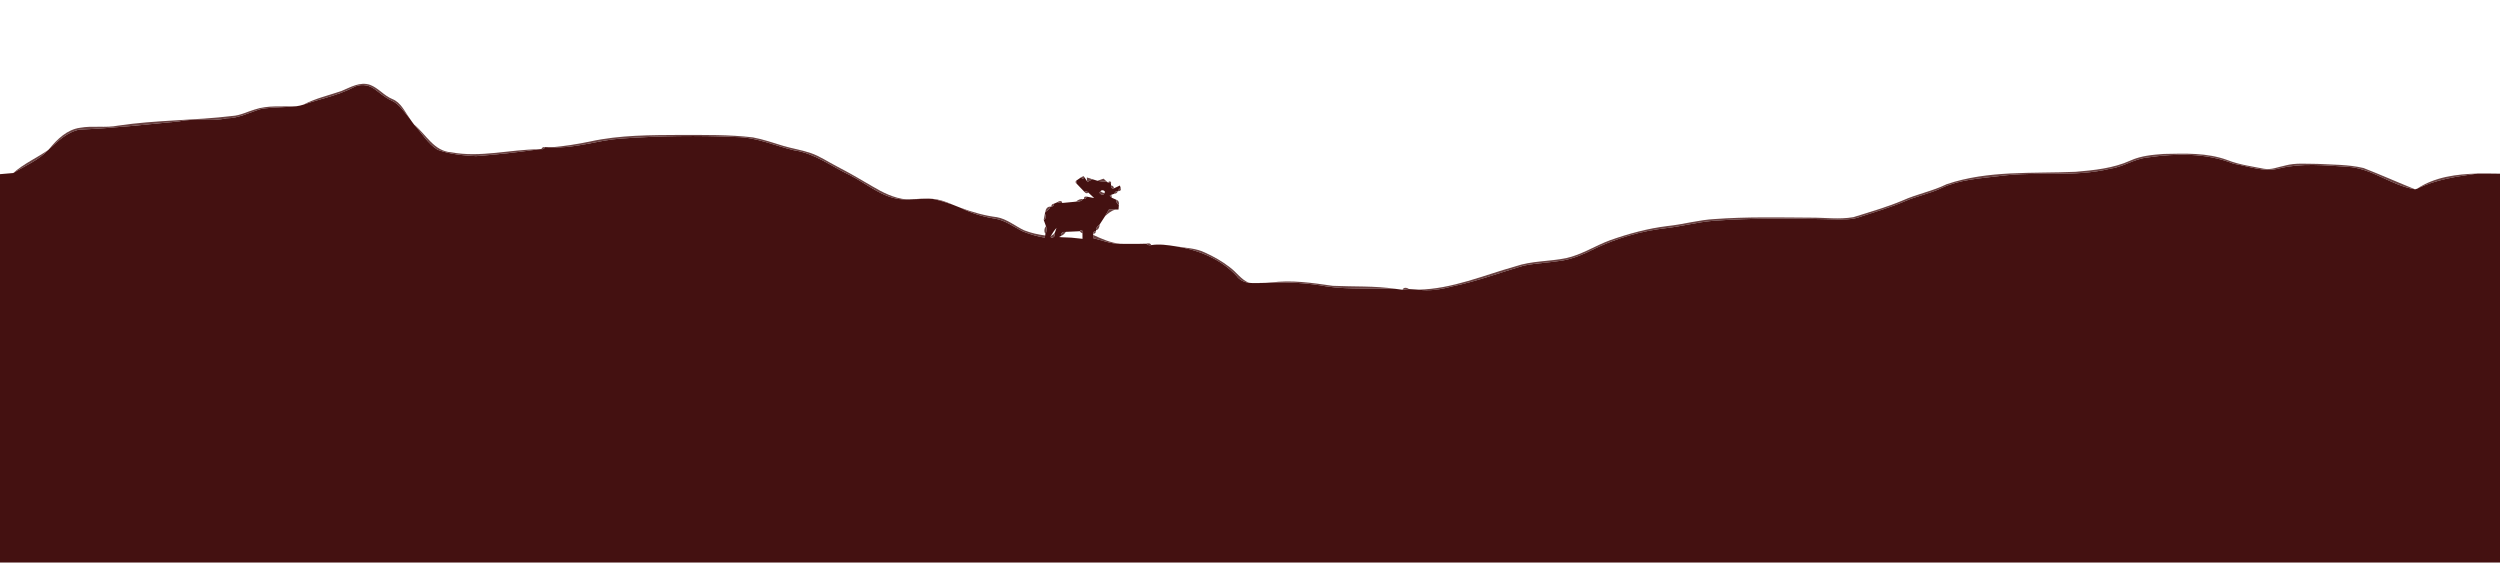
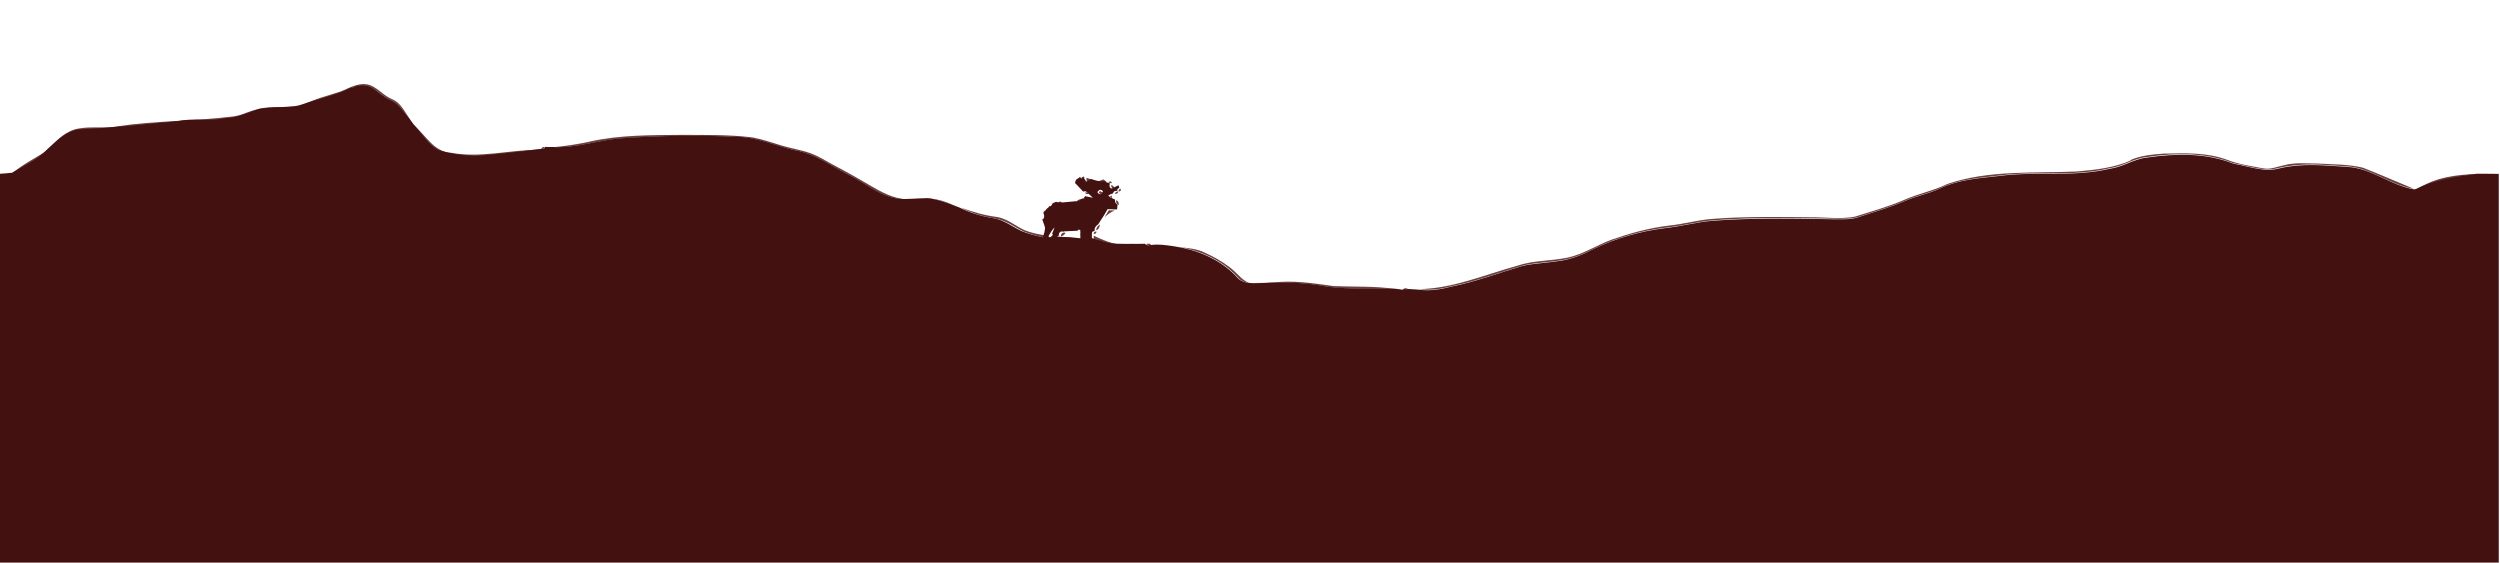
- <svg xmlns="http://www.w3.org/2000/svg" height="450pt" version="1.1" viewBox="0 0 2000 450" width="2000pt">
-   <g id="#441111cc">
-     <path d=" M 273.11 72.82 C 280.40 69.82 287.92 65.11 296.10 67.89 C 302.74 70.43 307.25       76.53 313.85 79.22 C 320.80 81.97 323.86 89.38 327.95 95.07 C 323.44 89.70       319.51 83.16 312.85 80.24 C 307.72 77.97 303.65 74.06 299.10 70.91 C 294.20       67.47 287.33 67.05 282.16 70.21 C 269.72 76.57 255.84 79.15 242.72 83.73 C       252.31 78.67 262.93 76.34 273.11 72.82 Z" fill="#441111" opacity="0.80" />
-     <path d=" M 203.49 87.68 C 214.33 83.98 225.96 85.46 237.19 84.98 C 227.79 85.99 218.26       85.70 208.90 87.13 C 199.69 89.85 191.03 94.67 181.13 94.65 C 168.69 97.54       155.92 94.28 143.48 97.08 C 116.89 99.61 90.31 102.62 63.61 103.68 C 53.84       105.56 46.38 112.89 39.24 119.31 C 45.59 111.46 53.68 103.60 64.15 102.19 C       74.21 100.40 84.50 102.47 94.53 100.48 C 124.82 95.96 155.57 96.44 185.93 92.76       C 192.12 92.38 197.65 89.42 203.49 87.68 Z" fill="#441111" opacity="0.80" />
-     <path d=" M 331.27 99.67 C 340.95 107.59 347.12 121.00 361.09 121.85 C 384.38 126.20       407.93 119.56 431.33 119.40 C 414.55 121.80 397.69 123.66 380.79 124.92 C 370.44       124.38 359.86 123.41 350.09 119.82 C 342.14 114.95 337.44 106.41 331.27 99.67 Z" fill="#441111" opacity="0.80" />
-     <path d=" M 472.05 113.21 C 495.97 107.94 520.63 108.09 545.00 107.93 C 564.10 108.02       583.30 107.61 602.31 109.91 C 610.51 111.43 618.41 114.19 626.38 116.62 C 633.71       118.84 641.35 119.93 648.61 122.44 C 655.89 124.94 662.26 129.37 669.06 132.87 C       678.86 137.96 688.44 143.45 697.93 149.09 C 706.31 154.10 715.31 158.57 725.17       159.54 C 707.81 160.14 694.51 147.48 679.94 140.14 C 665.34 133.22 651.91 122.67       635.52 120.30 C 620.04 116.72 605.29 109.75 589.11 109.65 C 558.41 108.20 527.59       108.69 496.92 110.84 C 478.36 112.06 460.51 118.87 441.74 117.80 C 451.92 116.86       462.04 115.29 472.05 113.21 Z" fill="#441111" opacity="0.80" />
-     <path d=" M 433.08 119.27 C 433.60 118.01 434.53 117.47 435.86 117.68 C 435.51 119.05       434.58 119.58 433.08 119.27 Z" fill="#441111" opacity="0.80" />
-     <path d=" M 10.64 138.42 C 19.05 130.81 29.57 126.34 38.74 119.86 C 31.03 128.14 20.12       132.54 10.64 138.42 Z" fill="#441111" opacity="0.80" />
-     <path d=" M 1704.39 128.41 C 1712.74 124.62 1722.01 123.81 1731.06 123.15 C 1748.05       122.79 1765.73 122.06 1781.97 128.06 C 1791.32 131.76 1801.31 133.06 1811.13       134.99 C 1816.93 136.13 1822.52 133.51 1828.12 132.44 C 1836.51 130.13 1845.32       131.13 1853.94 131.10 C 1866.21 131.77 1878.71 131.57 1890.76 134.39 C 1904.64       139.80 1918.26 145.88 1932.08 151.46 C 1912.97 148.55 1897.21 134.23 1877.60       133.43 C 1859.67 132.27 1841.31 130.36 1823.66 134.67 C 1811.34 138.14 1799.00       132.92 1786.92 131.01 C 1765.11 122.27 1740.95 122.65 1718.02 125.98 C 1707.44       127.03 1698.51 133.63 1688.01 135.00 C 1659.29 141.96 1629.57 136.98 1600.51       140.73 C 1584.60 142.71 1568.10 143.48 1553.34 150.36 C 1543.95 154.97 1533.53       156.73 1524.00 160.97 C 1512.41 165.94 1500.28 169.44 1488.33 173.38 C 1481.40       176.17 1473.77 175.42 1466.51 175.48 C 1434.51 174.72 1402.44 174.32 1370.49       176.65 C 1357.69 177.73 1345.25 181.13 1332.51 182.55 C 1312.89 184.82 1293.63       190.43 1275.81 198.91 C 1267.58 203.12 1258.99 206.87 1249.84 208.47 C 1239.42       210.14 1228.78 210.46 1218.45 212.63 C 1199.38 218.30 1180.67 225.36 1161.12       229.27 C 1152.51 231.62 1143.60 233.00 1134.70 231.72 C 1161.59 231.20 1186.75       220.27 1212.28 213.09 C 1225.36 208.60 1239.49 209.26 1252.93 206.50 C 1265.44       203.76 1276.21 196.50 1288.13 192.15 C 1302.97 186.91 1318.27 182.74 1333.93       180.84 C 1346.72 179.51 1359.18 175.85 1372.07 175.21 C 1397.33 173.36 1422.69       173.96 1448.00 174.10 C 1459.57 173.98 1471.34 175.77 1482.84 173.69 C 1496.06       169.47 1509.50 165.74 1522.31 160.29 C 1533.68 155.16 1546.11 152.91 1557.34       147.36 C 1590.45 136.13 1626.14 138.94 1660.51 137.44 C 1675.37 136.16 1690.65       134.66 1704.39 128.41 Z" fill="#441111" opacity="0.80" />
-     <path d=" M 1933.73 150.95 C 1947.92 141.42 1965.55 139.30 1982.22 138.82 C 1965.68       141.14 1948.87 143.49 1933.73 150.95 Z" fill="#441111" opacity="0.80" />
-     <path d=" M 866.87 140.89 L 867.33 141.49 C 867.53 143.14 864.96 143.38 865.27 141.59 C       865.67 141.41 866.47 141.06 866.87 140.89 Z" fill="#441111" opacity="0.80" />
-     <path d=" M 869.45 141.94 C 870.94 142.41 872.46 142.90 873.97 143.40 C 872.54 144.13       871.13 144.88 869.74 145.66 L 869.66 145.01 C 869.56 143.99 869.49 142.96 869.45       141.94 Z" fill="#441111" opacity="0.80" />
-     <path d=" M 877.92 144.60 C 879.55 144.05 881.20 143.51 882.84 142.93 C 883.73 143.75       884.62 144.56 885.55 145.37 C 882.99 145.25 880.41 145.18 877.92 144.60 Z" fill="#441111" opacity="0.80" />
-     <path d=" M 861.37 147.03 C 860.07 146.35 860.22 144.51 861.63 144.09 C 861.57 144.82       861.43 146.29 861.37 147.03 Z" fill="#441111" opacity="0.80" />
-     <path d=" M 886.55 146.22 C 886.69 144.56 889.39 144.90 888.82 146.60 C 888.25 146.50       887.12 146.32 886.55 146.22 Z" fill="#441111" opacity="0.80" />
-     <path d=" M 861.98 147.64 C 863.72 149.38 865.41 151.18 867.08 153.00 C 865.33 151.25       863.65 149.45 861.98 147.64 Z" fill="#441111" opacity="0.80" />
-     <path d=" M 888.80 148.35 C 890.05 148.30 891.18 149.40 891.13 150.68 C 889.71 151.61       888.44 149.61 888.80 148.35 Z" fill="#441111" opacity="0.80" />
-     <path d=" M 894.98 152.88 C 894.69 151.55 895.23 150.83 896.60 150.72 C 896.95 152.08       896.41 152.81 894.98 152.88 Z" fill="#441111" opacity="0.80" />
-     <path d=" M 867.61 153.54 C 868.80 152.92 869.83 153.10 870.71 154.10 C 869.54 154.95       868.51 154.77 867.61 153.54 Z" fill="#441111" opacity="0.80" />
-     <path d=" M 883.48 154.46 C 883.20 157.26 877.66 154.74 880.45 153.10 C 881.31 153.79       882.39 154.20 883.48 154.46 Z" fill="#441111" opacity="0.80" />
-     <path d=" M 891.56 154.93 C 891.89 153.51 892.77 152.85 894.22 152.94 C 893.85 154.28       892.96 154.95 891.56 154.93 Z" fill="#441111" opacity="0.80" />
-     <path d=" M 887.74 156.66 C 888.06 156.45 888.72 156.05 889.04 155.84 C 889.16 156.44       889.38 157.63 889.49 158.22 C 889.05 157.83 888.18 157.05 887.74 156.66 Z" fill="#441111" opacity="0.80" />
-     <path d=" M 867.14 159.20 C 867.05 157.70 867.73 157.06 869.16 157.26 C 869.14 158.57       868.47 159.22 867.14 159.20 Z" fill="#441111" opacity="0.80" />
-     <path d=" M 730.79 159.37 C 734.93 159.01 739.06 158.76 743.23 158.91 C 739.09 159.08       734.92 159.31 730.79 159.37 Z" fill="#441111" opacity="0.80" />
-     <path d=" M 745.88 159.07 C 751.31 159.45 756.45 161.20 761.38 163.44 C 756.28 161.73       751.15 160.13 745.88 159.07 Z" fill="#441111" opacity="0.80" />
-     <path d=" M 860.91 161.29 C 862.39 159.75 864.43 159.01 866.57 159.23 C 865.20 160.97       863.04 161.61 860.91 161.29 Z" fill="#441111" opacity="0.80" />
-     <path d=" M 893.19 159.87 C 894.90 160.36 895.48 162.30 895.11 163.89 C 893.59 163.18       892.76 161.49 893.19 159.87 Z" fill="#441111" opacity="0.80" />
-     <path d=" M 846.08 161.71 C 847.13 160.64 849.77 160.26 849.76 162.38 C 848.47 162.52       847.25 162.30 846.08 161.71 Z" fill="#441111" opacity="0.80" />
-     <path d=" M 851.72 162.20 C 854.27 161.96 856.83 161.72 859.39 161.46 C 856.85 161.76       854.20 161.95 851.72 162.20 Z" fill="#441111" opacity="0.80" />
-     <path d=" M 841.08 165.26 C 841.02 163.92 841.72 163.15 843.18 162.96 C 843.13 164.42       842.43 165.18 841.08 165.26 Z" fill="#441111" opacity="0.80" />
-     <path d=" M 836.26 169.53 C 836.46 167.35 837.88 165.07 840.35 165.32 C 839.71 167.31       837.97 168.52 836.26 169.53 Z" fill="#441111" opacity="0.80" />
-     <path d=" M 768.74 166.36 C 778.07 169.73 787.64 172.52 797.52 173.74 C 805.67 175.18       812.15 180.96 819.51 184.31 C 824.84 186.40 830.46 187.62 836.13 188.39 C 836.03       188.83 835.84 189.71 835.74 190.14 C 829.85 189.12 824.07 187.44 818.53 185.27 C       810.99 181.58 804.06 176.05 795.53 174.83 C 786.22 173.36 777.15 170.60 768.74       166.36 Z" fill="#441111" opacity="0.80" />
-     <path d=" M 887.24 167.50 C 888.85 167.56 890.47 167.62 892.11 167.65 C 888.97 168.74       886.31 170.79 883.95 173.07 C 885.08 171.23 886.14 169.36 887.24 167.50 Z" fill="#441111" opacity="0.80" />
-     <path d=" M 834.96 175.88 C 835.20 174.62 835.67 172.11 835.91 170.86 C 836.78 172.45       837.13 175.16 834.96 175.88 Z" fill="#441111" opacity="0.80" />
-     <path d=" M 876.80 184.24 C 876.68 182.18 878.17 180.67 879.74 179.57 C 879.65 181.53       878.92 183.71 876.80 184.24 Z" fill="#441111" opacity="0.80" />
-     <path d=" M 836.78 180.98 C 837.62 183.01 837.47 185.13 836.32 187.36 C 835.19 185.32       835.22 182.79 836.78 180.98 Z" fill="#441111" opacity="0.80" />
-     <path d=" M 863.89 184.97 C 864.58 182.87 867.67 185.45 865.96 186.68 C 865.06 186.35       864.37 185.78 863.89 184.97 Z" fill="#441111" opacity="0.80" />
-     <path d=" M 848.98 188.70 C 847.89 186.96 850.79 184.58 852.34 185.88 C 851.60 187.21       850.33 188.10 848.98 188.70 Z" fill="#441111" opacity="0.80" />
-     <path d=" M 852.61 185.48 C 856.08 185.29 859.68 185.13 863.20 185.01 C 859.65 185.19       856.12 185.35 852.61 185.48 Z" fill="#441111" opacity="0.80" />
-     <path d=" M 874.56 186.98 C 874.54 185.55 875.25 184.90 876.71 185.02 C 876.62 186.38       875.91 187.04 874.56 186.98 Z" fill="#441111" opacity="0.80" />
-     <path d=" M 840.60 188.87 C 841.48 188.25 842.42 187.69 843.35 187.09 C 845.38 189.07       840.19 191.84 840.60 188.87 Z" fill="#441111" opacity="0.80" />
-     <path d=" M 874.53 190.51 C 874.53 189.66 874.54 188.80 874.56 187.95 C 881.46 191.12       888.62 194.32 896.27 195.04 C 888.73 195.21 881.71 192.29 874.53 190.51 Z" fill="#441111" opacity="0.80" />
-     <path d=" M 847.27 189.62 C 850.60 189.67 853.85 189.86 857.20 190.13 C 853.83 190.02       850.58 190.04 847.27 189.62 Z" fill="#441111" opacity="0.80" />
-     <path d=" M 901.69 195.12 C 904.55 195.05 907.41 195.09 910.28 195.10 C 907.43 195.16       904.47 195.11 901.69 195.12 Z" fill="#441111" opacity="0.80" />
-     <path d=" M 916.97 194.96 C 918.32 194.51 920.41 194.37 920.96 196.08 C 919.50 196.55       918.00 196.01 916.97 194.96 Z" fill="#441111" opacity="0.80" />
-     <path d=" M 940.78 197.10 C 948.57 198.35 956.75 198.51 963.97 202.05 C 970.88 205.17       977.54 208.91 983.55 213.58 C 989.01 217.44 992.72 223.53 999.03 226.20 C 995.19       225.75 991.55 224.00 989.28 220.76 C 976.69 207.24 958.77 199.89 940.78 197.10       Z" fill="#441111" opacity="0.80" />
-     <path d=" M 1016.63 226.03 C 1033.20 223.76 1049.76 226.31 1066.17 228.65 C 1082.84       229.42 1099.65 228.59 1116.22 231.06 C 1098.04 230.34 1079.75 231.75 1061.67       229.22 C 1046.80 226.38 1031.72 225.68 1016.63 226.03 Z" fill="#441111" opacity="0.80" />
-     <path d=" M 1002.78 226.47 C 1005.95 226.47 1009.01 226.36 1012.26 226.28 C 1009.12       226.46 1005.87 226.46 1002.78 226.47 Z" fill="#441111" opacity="0.80" />
-     <path d=" M 1122.01 231.81 C 1122.83 229.61 1125.64 230.02 1127.13 231.26 C 1125.85       231.40 1123.29 231.67 1122.01 231.81 Z" fill="#441111" opacity="0.80" />
-   </g>
-   <g id="#441111ff">
-     <path d=" M 282.16 70.21 C 287.33 67.05 294.20 67.47 299.10 70.91 C 303.65 74.06 307.72       77.97 312.85 80.24 C 319.51 83.16 323.44 89.70 327.95 95.07 C 329.03 96.62       330.09 98.19 331.27 99.67 C 337.44 106.41 342.14 114.95 350.09 119.82 C 359.86       123.41 370.44 124.38 380.79 124.92 C 397.69 123.66 414.55 121.80 431.33 119.40 C       431.77 119.37 432.64 119.30 433.08 119.27 C 434.58 119.58 435.51 119.05 435.86       117.68 C 437.81 117.80 439.77 117.86 441.74 117.80 C 460.51 118.87 478.36 112.06       496.92 110.84 C 527.59 108.69 558.41 108.20 589.11 109.65 C 605.29 109.75 620.04       116.72 635.52 120.30 C 651.91 122.67 665.34 133.22 679.94 140.14 C 694.51 147.48       707.81 160.14 725.17 159.54 C 727.04 159.57 728.91 159.46 730.79 159.37 C 734.92       159.31 739.09 159.08 743.23 158.91 C 743.89 158.95 745.22 159.03 745.88 159.07 C       751.15 160.13 756.28 161.73 761.38 163.44 C 763.83 164.39 766.28 165.38 768.74       166.36 C 777.15 170.60 786.22 173.36 795.53 174.83 C 804.06 176.05 810.99 181.58       818.53 185.27 C 824.07 187.44 829.85 189.12 835.74 190.14 C 835.84 189.71 836.03       188.83 836.13 188.39 L 836.32 187.36 C 837.47 185.13 837.62 183.01 836.78 180.98       C 836.18 179.27 835.58 177.56 834.96 175.88 C 837.13 175.16 836.78 172.45 835.91       170.86 C 836.00 170.53 836.18 169.86 836.26 169.53 C 837.97 168.52 839.71 167.31       840.35 165.32 L 841.08 165.26 C 842.43 165.18 843.13 164.42 843.18 162.96 C       844.14 162.55 845.11 162.13 846.08 161.71 C 847.25 162.30 848.47 162.52 849.76       162.38 C 850.25 162.33 851.23 162.24 851.72 162.20 C 854.20 161.95 856.85 161.76       859.39 161.46 C 859.77 161.41 860.53 161.33 860.91 161.29 C 863.04 161.61 865.20       160.97 866.57 159.23 L 867.14 159.20 C 868.47 159.22 869.14 158.57 869.16 157.26       C 871.22 157.60 873.28 158.02 875.34 158.43 C 873.80 156.98 872.22 155.57 870.71       154.10 C 869.83 153.10 868.80 152.92 867.61 153.54 L 867.08 153.00 C 865.41       151.18 863.72 149.38 861.98 147.64 L 861.37 147.03 C 861.43 146.29 861.57 144.82       861.63 144.09 C 862.85 143.27 864.05 142.42 865.27 141.59 C 864.96 143.38 867.53       143.14 867.33 141.49 C 868.14 142.63 868.91 143.81 869.66 145.01 L 869.74 145.66       C 871.13 144.88 872.54 144.13 873.97 143.40 C 875.27 143.82 876.58 144.24 877.92       144.60 C 880.41 145.18 882.99 145.25 885.55 145.37 C 885.87 145.66 886.20 145.94       886.55 146.22 C 887.12 146.32 888.25 146.50 888.82 146.60 C 888.82 147.04 888.81       147.91 888.80 148.35 C 888.44 149.61 889.71 151.61 891.13 150.68 C 892.75 149.97       894.34 149.18 895.94 148.40 C 896.16 149.17 896.37 149.94 896.60 150.72 C 895.23       150.83 894.69 151.55 894.98 152.88 L 894.22 152.94 C 892.77 152.85 891.89 153.51       891.56 154.93 C 890.71 155.23 889.87 155.53 889.04 155.84 C 888.72 156.05 888.06       156.45 887.74 156.66 C 888.18 157.05 889.05 157.83 889.49 158.22 C 890.72 158.75       891.96 159.30 893.19 159.87 C 892.76 161.49 893.59 163.18 895.11 163.89 C 894.99       165.14 894.88 166.39 894.80 167.64 C 894.13 167.64 892.78 167.65 892.11 167.65 C       890.47 167.62 888.85 167.56 887.24 167.50 C 886.14 169.36 885.08 171.23 883.95       173.07 C 882.53 175.23 881.08 177.37 879.74 179.57 C 878.17 180.67 876.68 182.18       876.80 184.24 L 876.71 185.02 C 875.25 184.90 874.54 185.55 874.56 186.98 L       874.56 187.95 C 874.54 188.80 874.53 189.66 874.53 190.51 C 881.71 192.29 888.73       195.21 896.27 195.04 C 898.07 195.14 899.88 195.13 901.69 195.12 C 904.47 195.11       907.43 195.16 910.28 195.10 C 911.95 195.07 915.30 195.00 916.97 194.96 C 918.00       196.01 919.50 196.55 920.96 196.08 C 927.56 195.05 934.24 196.06 940.78 197.10 C       958.77 199.89 976.69 207.24 989.28 220.76 C 991.55 224.00 995.19 225.75 999.03       226.20 C 1000.26 226.38 1001.51 226.47 1002.78 226.47 C 1005.87 226.46 1009.12       226.46 1012.26 226.28 C 1013.70 226.21 1015.16 226.11 1016.63 226.03 C 1031.72       225.68 1046.80 226.38 1061.67 229.22 C 1079.75 231.75 1098.04 230.34 1116.22       231.06 C 1118.15 231.24 1120.08 231.48 1122.01 231.81 C 1123.29 231.67 1125.85       231.40 1127.13 231.26 C 1129.62 231.41 1132.14 231.57 1134.70 231.72 C 1143.60       233.00 1152.51 231.62 1161.12 229.27 C 1180.67 225.36 1199.38 218.30 1218.45       212.63 C 1228.78 210.46 1239.42 210.14 1249.84 208.47 C 1258.99 206.87 1267.58       203.12 1275.81 198.91 C 1293.63 190.43 1312.89 184.82 1332.51 182.55 C 1345.25       181.13 1357.69 177.73 1370.49 176.65 C 1402.44 174.32 1434.51 174.72 1466.51       175.48 C 1473.77 175.42 1481.40 176.17 1488.33 173.38 C 1500.28 169.44 1512.41       165.94 1524.00 160.97 C 1533.53 156.73 1543.95 154.97 1553.34 150.36 C 1568.10       143.48 1584.60 142.71 1600.51 140.73 C 1629.57 136.98 1659.29 141.96 1688.01       135.00 C 1698.51 133.63 1707.44 127.03 1718.02 125.98 C 1740.95 122.65 1765.11       122.27 1786.92 131.01 C 1799.00 132.92 1811.34 138.14 1823.66 134.67 C 1841.31       130.36 1859.67 132.27 1877.60 133.43 C 1897.21 134.23 1912.97 148.55 1932.08       151.46 C 1932.49 151.33 1933.32 151.08 1933.73 150.95 C 1948.87 143.49 1965.68       141.14 1982.22 138.82 C 1988.12 138.74 1994.03 138.89 2000.00 138.94 L 2000.00       450.00 L 0.00 450.00 L 0.00 139.33 C 3.55 139.08 7.10 138.80 10.64 138.42 C       20.12 132.54 31.03 128.14 38.74 119.86 L 39.24 119.31 C 46.38 112.89 53.84       105.56 63.61 103.68 C 90.31 102.62 116.89 99.61 143.48 97.08 C 155.92 94.28       168.69 97.54 181.13 94.65 C 191.03 94.67 199.69 89.85 208.90 87.13 C 218.26       85.70 227.79 85.99 237.19 84.98 C 239.07 84.76 240.91 84.28 242.72 83.73 C       255.84 79.15 269.72 76.57 282.16 70.21 M 883.48 154.46 C 885.28 152.78 881.13       151.11 880.45 153.10 C 877.66 154.74 883.20 157.26 883.48 154.46 M 840.60 188.87       C 840.19 191.84 845.38 189.07 843.35 187.09 C 844.22 185.62 844.63 183.92 845.20       182.32 C 843.42 184.32 841.92 186.54 840.60 188.87 M 863.89 184.97 L 863.20       185.01 C 859.68 185.13 856.08 185.29 852.61 185.48 L 852.34 185.88 C 850.79       184.58 847.89 186.96 848.98 188.70 C 848.55 188.93 847.70 189.39 847.27 189.62 C       850.58 190.04 853.83 190.02 857.20 190.13 C 860.19 190.40 862.94 190.76 866.02       191.05 C 865.99 189.59 865.97 188.13 865.96 186.68 C 867.67 185.45 864.58 182.87       863.89 184.97 Z" fill="#441111" opacity="1.00" />
+ <svg xmlns="http://www.w3.org/2000/svg" height="563" viewBox="0 0 2000 450" width="2500">
+   <g style="fill:#411">
+     <path d="m273 72.8c7.3-3 14.8-7.7 23-4.9 6.6 2.5 11.1 8.6 17.8 11.3 6.9 2.8 10 10.2 14 15.8-4.5-5.4-8.4-11.9-15-14.8-5.1-2.3-9.2-6.2-13.8-9.3-4.9-3.4-11.8-3.9-16.9-.7-12.4 6.4-26.3 8.9-39.4 13.5 9.6-5.1 20-7.4 30.4-10.9" style="opacity:.8" />
+     <path d="m203 88c10.8-3.7 22.5-2.2 33.7-2.7-9.4 1-18.9.7-28 2.1-9.2 2.7-17.9 7.5-27.8 7.5-12.4 2.9-25-.4-37.7 2.4-26.6 2.5-53 5.5-79.9 6.6-9.8 1.9-17.2 9.2-24.4 15.6 6.4-7.9 14.4-15.7 24.9-17 10-1.8 20.3.3 30.4-1.7 30-4.5 61-4 91-7.7 6.2-.4 11.7-3.3 17.6-5.1" style="opacity:.8" />
+     <path d="m331 100c9.7 7.9 15.9 21.3 29.8 22 23.3 4.4 46.8-2.3 70-2.4-16.8 2.4-33.6 4.3-51 5.5-10.4-.5-20.9-1.5-30.7-5.1-7.9-4.9-12.6-13.4-18.8-20" style="opacity:.8" />
+     <path d="m472 113c23.9-5.3 48.6-5.1 72.9-5.3 19 .1 38-.3 57 2 8.2 1.5 16 4.3 24 6.7 7.3 2.2 15 3.3 22 5.8 7.3 2.5 13.6 6.9 20.4 10.4 9.8 5.1 19.4 10.6 28.9 16.2 8.4 5 17.4 9.5 27 10.4-17.4.6-30.7-12-45-19.4-14.6-6.9-28-17.5-44-19.8-15.5-3.6-30-10.5-46-10.6-30.7-1.5-62-1-92 1.2-18.6 1.2-36.4 8-55 7 10.2-.9 20.3-2.5 30-4.6" style="opacity:.8" />
+     <path d="m433 119c.5-1.3 1.4-1.8 2.8-1.6-.4 1.4-1.3 1.9-2.8 1.6" style="opacity:.8" />
+     <path d="m10.6 138c8.4-7.6 18.9-12 28-18.6-7.7 8.3-18.6 12.7-28 18.6" style="opacity:.8" />
+     <path d="m1704 128c8.3-3.8 17.6-4.6 26.7-5.3 17-.4 34.7-1.1 50.9 4.9 9.3 3.7 19.3 5 29 6.9 5.8 1.1 11.4-1.5 17-2.6 8.4-2.3 17.2-1.3 25.8-1.3 12.3.7 24.8.5 36.8 3.3 13.9 5.4 27.5 11.5 41 17-19-2.9-34.9-17.2-54-18-17.9-1.2-36-3.1-53.9 1.2-12.3 3.5-24.7-1.8-36.7-3.7-21.8-8.7-46-8.4-68.9-5-10.6 1-19.5 7.6-30 9-28.7 7-58 2-87 5.7-15.9 2-32.4 2.8-47 9.6-9.4 4.6-19.8 6.4-29.3 10.6-11.6 5-23.7 8.5-35.7 12.4-6.9 2.8-14.6 2-21.8 2.1-32-.8-64-1.2-96 1.2-12.8 1.1-25 4.5-38 5.9-19.6 2.3-38.9 7.9-56.7 16.4-8.2 4.2-16.8 8-26 9.6-10.4 1.7-21 2-31.4 4.2-19 5.7-37.8 12.7-57 16.6-8.6 2.3-17.5 3.7-26.4 2.4 26.9-.5 52-11.4 78-18.6 13-4.5 27-3.8 40.7-6.6 12.5-2.7 23.3-10 35-14.3 14.8-5.2 30-9.4 45.8-11.3 12.8-1.3 25-5 38-5.6 25-1.8 50.6-1.3 75.9-1.1 11.6-.1 23.3 1.7 34.8-.4 13.2-4.2 26.7-7.9 39.5-13.4 11.4-5.1 23.8-7.4 35-12.9 33-11.2 68.8-8.4 103-9.9 14.9-1.3 30-2.8 43.9-9" style="opacity:.8" />
+     <path d="m1934 151c14.2-9.5 31.8-11.6 48-12-16.5 2.3-33 4.7-48 12" style="opacity:.8" />
+     <path d="m867 141l.5.6c.2 1.6-2.4 1.9-2.1.1.4-.2 1.2-.5 1.6-.7" style="opacity:.8" />
+     <path d="m869 142c1.5.5 3 1 4.5 1.5-1.4.7-2.8 1.5-4.2 2.3v-.7c-.1-1-.2-2-.2-3.1" style="opacity:.8" />
+     <path d="m878 145c1.6-.5 3.3-1.1 4.9-1.7.9.8 1.8 1.6 2.7 2.4-2.6-.1-5.1-.2-7.6-.8" style="opacity:.8" />
+     <path d="m861 147c-1.3-.7-1.1-2.5.3-2.9-.1.7-.2 2.2-.3 2.9" style="opacity:.8" />
+     <path d="m887 146c.1-1.7 2.8-1.3 2.3.4-.6-.1-1.7-.3-2.3-.4" style="opacity:.8" />
+     <path d="m862 148c1.7 1.7 3.4 3.5 5.1 5.4-1.8-1.8-3.4-3.6-5.1-5.4" style="opacity:.8" />
+     <path d="m889 148c1.3 0 2.4 1.1 2.3 2.3-1.4.9-2.7-1.1-2.3-2.3" style="opacity:.8" />
+     <path d="m895 153c-.3-1.3.3-2 1.6-2.2.4 1.4-.2 2.1-1.6 2.2" style="opacity:.8" />
+     <path d="m868 154c1.2-.6 2.2-.4 3.1.6-1.2.8-2.2.7-3.1-.6" style="opacity:.8" />
+     <path d="m883 154c-.3 2.8-5.8.3-3-1.4.9.7 1.9 1.1 3 1.4" style="opacity:.8" />
+     <path d="m892 155c.3-1.4 1.2-2.1 2.7-2-.4 1.3-1.3 2-2.7 2" style="opacity:.8" />
+     <path d="m888 157c.3-.2 1-.6 1.3-.8.1.6.3 1.8.5 2.4-.4-.4-1.3-1.2-1.8-1.6" style="opacity:.8" />
+     <path d="m867 159c-.1-1.5.6-2.1 2-1.9 0 1.3-.7 2-2 1.9" style="opacity:.8" />
+     <path d="m731 159c4.1-.4 8.3-.6 12.4-.5-4.1.2-8.3.4-12.4.5" style="opacity:.8" />
+     <path d="m746 159c5.4.4 10.6 2.1 15.5 4.4-5.1-1.7-10.2-3.3-15.5-4.4" style="opacity:.8" />
+     <path d="m861 161c1.5-1.5 3.5-2.3 5.7-2.1-1.4 1.7-3.5 2.4-5.7 2.1" style="opacity:.8" />
+     <path d="m893 160c1.7.5 2.3 2.4 1.9 4-1.5-.7-2.4-2.4-1.9-4" style="opacity:.8" />
+     <path d="m846 162c1-1.1 3.7-1.5 3.7.7-1.3.1-2.5-.1-3.7-.7" style="opacity:.8" />
+     <path d="m852 162c2.5-.2 5.1-.5 7.7-.7-2.5.3-5.2.5-7.7.7" style="opacity:.8" />
+     <path d="m841 165c-.1-1.3.6-2.1 2.1-2.3 0 1.5-.8 2.2-2.1 2.3" style="opacity:.8" />
+     <path d="m836 170c.2-2.2 1.6-4.5 4.1-4.2-.6 2-2.4 3.2-4.1 4.2" style="opacity:.8" />
+     <path d="m769 166c9.3 3.4 18.9 6.2 28.8 7.4 8.1 1.4 14.6 7.2 22 10.6 5.3 2.1 11 3.3 16.6 4.1-.1.4-.3 1.3-.4 1.8-5.9-1-11.7-2.7-17.2-4.9-7.5-3.7-14.5-9.2-23-10.4-9.3-1.5-18.4-4.2-26.8-8.5" style="opacity:.8" />
+     <path d="m887 168c1.6.1 3.2.1 4.9.2-3.1 1.1-5.8 3.1-8.2 5.4 1.1-1.8 2.2-3.7 3.3-5.6" style="opacity:.8" />
+     <path d="m835 176c.2-1.3.7-3.8.9-5 .9 1.6 1.2 4.3-.9 5" style="opacity:.8" />
+     <path d="m877 184c-.1-2.1 1.4-3.6 2.9-4.7-.1 2-.8 4.1-2.9 4.7" style="opacity:.8" />
+     <path d="m837 181c.8 2 .7 4.2-.5 6.4-1.1-2-1.1-4.6.5-6.4" style="opacity:.8" />
+     <path d="m864 185c.7-2.1 3.8.5 2.1 1.7-.9-.3-1.6-.9-2.1-1.7" style="opacity:.8" />
+     <path d="m849 189c-1.1-1.7 1.8-4.1 3.4-2.8-.7 1.3-2 2.2-3.4 2.8" style="opacity:.8" />
+     <path d="m853 185c3.5-.2 7-.3 10.6-.5-3.6.2-7.1.3-10.6.5" style="opacity:.8" />
+     <path d="m875 187c0-1.4.7-2.1 2.2-2-.1 1.4-.8 2-2.2 2" style="opacity:.8" />
+     <path d="m841 189c.9-.6 1.8-1.2 2.8-1.8 2 2-3.2 4.8-2.8 1.8" style="opacity:.8" />
+     <path d="m875 191c0-.8 0-1.7 0-2.6 6.9 3.2 14 6.4 21.7 7.1-7.5.2-14.6-2.8-21.7-4.5" style="opacity:.8" />
+     <path d="m847 190c3.3 0 6.6.2 9.9.5-3.4-.1-6.6-.1-9.9-.5" style="opacity:.8" />
+     <path d="m902 195c2.9-.1 5.7 0 8.6 0-2.9.1-5.8 0-8.6 0" style="opacity:.8" />
+     <path d="m917 195c1.4-.5 3.4-.6 4 1.1-1.5.5-3-.1-4-1.1" style="opacity:.8" />
+     <path d="m941 197c7.8 1.3 16 1.4 23 5 6.9 3.1 13.6 6.9 19.6 11.5 5.5 3.9 9.2 9.9 15.5 12.6-3.8-.4-7.5-2.2-9.8-5.4-12.6-13.5-30.5-20.9-48-23.7" style="opacity:.8" />
+     <path d="m1017 226c16.6-2.3 33 .3 49.5 2.6 16.7.8 33.5-.1 50 2.4-18-.7-36.5.7-55-1.8-14.9-2.8-30-3.5-45-3.2" style="opacity:.8" />
+     <path d="m1003 226c3.2 0 6.2-.1 9.5-.2-3.1.2-6.4.2-9.5.2" style="opacity:.8" />
+     <path d="m1122 232c.8-2.2 3.6-1.8 5.1-.6-1.3.1-3.8.4-5.1.6" style="opacity:.8" />
+     <path d="m282 70c5.2-3.2 12-2.7 16.9.7 4.5 3.2 8.6 7 13.8 9.3 6.7 2.9 10.6 9.5 15 14.8 1.1 1.6 2.1 3.1 3.3 4.6 6.2 6.7 10.9 15.3 18.8 20 9.8 3.6 20.4 4.6 30.7 5.1 16.9-1.3 33.8-3.1 51-5.5.4 0 1.3-.1 1.8-.1 1.5.3 2.4-.2 2.8-1.6 1.9.1 3.9.2 5.9.1 18.8 1.1 36.6-5.7 55-7 30.7-2.2 61-2.6 92-1.2 16.2.1 30.9 7 46 10.6 16.4 2.4 29.8 12.9 44 19.8 14.6 7.3 27.9 20 45 19.4 1.9 0 3.7-.1 5.6-.2 4.1-.1 8.3-.3 12.4-.5.7 0 2 .1 2.6.2 5.3 1.1 10.4 2.7 15.5 4.4 2.5.9 4.9 1.9 7.4 2.9 8.4 4.2 17.5 7 26.8 8.5 8.5 1.2 15.5 6.8 23 10.4 5.5 2.2 11.3 3.8 17.2 4.9.1-.4.3-1.3.4-1.8l.2-1c1.1-2.2 1.3-4.4.5-6.4-.6-1.7-1.2-3.4-1.8-5.1 2.2-.7 1.8-3.4.9-5 .1-.3.3-1 .4-1.3 1.7-1 3.5-2.2 4.1-4.2h.7c1.3-.1 2-.8 2.1-2.3 1-.4 1.9-.8 2.9-1.3 1.2.6 2.4.8 3.7.7.5 0 1.5-.1 2-.2 2.5-.3 5.1-.4 7.7-.7.4-.1 1.1-.1 1.5-.2 2.1.3 4.3-.3 5.7-2.1h.6c1.3 0 2-.6 2-1.9 2.1.3 4.1.8 6.2 1.2-1.5-1.5-3.1-2.9-4.6-4.3-.9-1-1.9-1.2-3.1-.6l-.5-.5c-1.7-1.8-3.4-3.6-5.1-5.4l-.6-.6c.1-.7.2-2.2.3-2.9 1.2-.8 2.4-1.7 3.6-2.5-.3 1.8 2.3 1.5 2.1-.1.8 1.1 1.6 2.3 2.3 3.5v.7c1.4-.8 2.8-1.5 4.2-2.3 1.3.4 2.6.8 3.9 1.2 2.5.6 5.1.7 7.6.8.3.3.7.6 1 .8.6.1 1.7.3 2.3.4 0 .4 0 1.3 0 1.8-.4 1.3.9 3.3 2.3 2.3 1.6-.7 3.2-1.5 4.8-2.3.2.8.4 1.5.7 2.3-1.4.1-1.9.8-1.6 2.2h-.8c-1.5-.1-2.3.6-2.7 2-.8.3-1.7.6-2.5.9-.3.2-1 .6-1.3.8.4.4 1.3 1.2 1.8 1.6 1.2.5 2.5 1.1 3.7 1.7-.4 1.6.4 3.3 1.9 4-.1 1.3-.2 2.5-.3 3.8-.7 0-2 0-2.7 0-1.6 0-3.3-.1-4.9-.2-1.1 1.9-2.2 3.7-3.3 5.6-1.4 2.2-2.9 4.3-4.2 6.5-1.6 1.1-3.1 2.6-2.9 4.7v.8c-1.5-.1-2.2.5-2.2 2v1c0 .9 0 1.7 0 2.6 7.2 1.8 14.2 4.7 21.7 4.5 1.8.1 3.6.1 5.4.1 2.8 0 5.7 0 8.6 0 1.7 0 5-.1 6.7-.1 1 1 2.5 1.6 4 1.1 6.6-1 13.3 0 19.8 1 18 2.8 35.9 10.1 49 23.7 2.3 3.2 5.9 5 9.8 5.4 1.2.2 2.5.3 3.8.3 3.1 0 6.3 0 9.5-.2 1.4-.1 2.9-.2 4.4-.3 15-.3 30 .3 45 3.2 18 2.5 36 1.1 55 1.8 1.9.2 3.9.4 5.8.8 1.3-.1 3.8-.4 5.1-.6 2.5.2 5 .3 7.6.5 8.9 1.3 17.8-.1 26.4-2.4 19.6-3.9 38-11 57-16.6 10.3-2.2 21-2.5 31.4-4.2 9.2-1.6 17.7-5.3 26-9.6 17.8-8.5 37-14 56.7-16.4 12.7-1.4 25-4.8 38-5.9 32-2.3 64-1.9 96-1.2 7.3-.1 14.9.7 21.8-2.1 12-3.9 24-7.4 35.7-12.4 9.5-4.2 20-6 29.3-10.6 14.8-6.9 31-7.7 47-9.6 29-3.8 58.8 1.2 88-5.7 10.5-1.4 19.4-8 30-9 22.9-3.3 47-3.7 68.9 5 12 1.9 24.4 7.1 36.7 3.7 17.6-4.3 36-2.4 53.9-1.2 19.6.8 35 15 54 18 .4-.1 1.2-.4 1.7-.5 15-7.5 32-9.8 48-12 5.9-.1 11.8.1 17.8.1v311h-2000v-311c3.6-.3 7.1-.5 10.6-.9 9.5-5.9 20.4-10.3 28-18.6l.5-.5c7.1-6.4 14.6-13.8 24.4-15.6 26.7-1.1 53-4.1 79.9-6.6 12.4-2.8 25 .5 37.7-2.4 9.9 0 18.6-4.8 27.8-7.5 9.4-1.4 18.9-1.1 28-2.1 1.9-.2 3.7-.7 5.5-1.3 13-4.6 27-7.2 39.4-13.5m601 84c1.8-1.7-2.4-3.3-3-1.4-2.8 1.6 2.8 4.2 3 1.4m-42.9 34.4c-.4 3 4.8.2 2.8-1.8.9-1.5 1.3-3.2 1.9-4.8-1.8 2-3.3 4.2-4.6 6.6m23.3-3.9h-.7c-3.5.1-7.1.3-10.6.5l-.3.4c-1.6-1.3-4.5 1.1-3.4 2.8-.4.2-1.3.7-1.7.9 3.3.4 6.6.4 9.9.5 3 .3 5.7.6 8.8.9 0-1.5 0-2.9-.1-4.4 1.7-1.2-1.4-3.8-2.1-1.7" />
  </g>
</svg>
